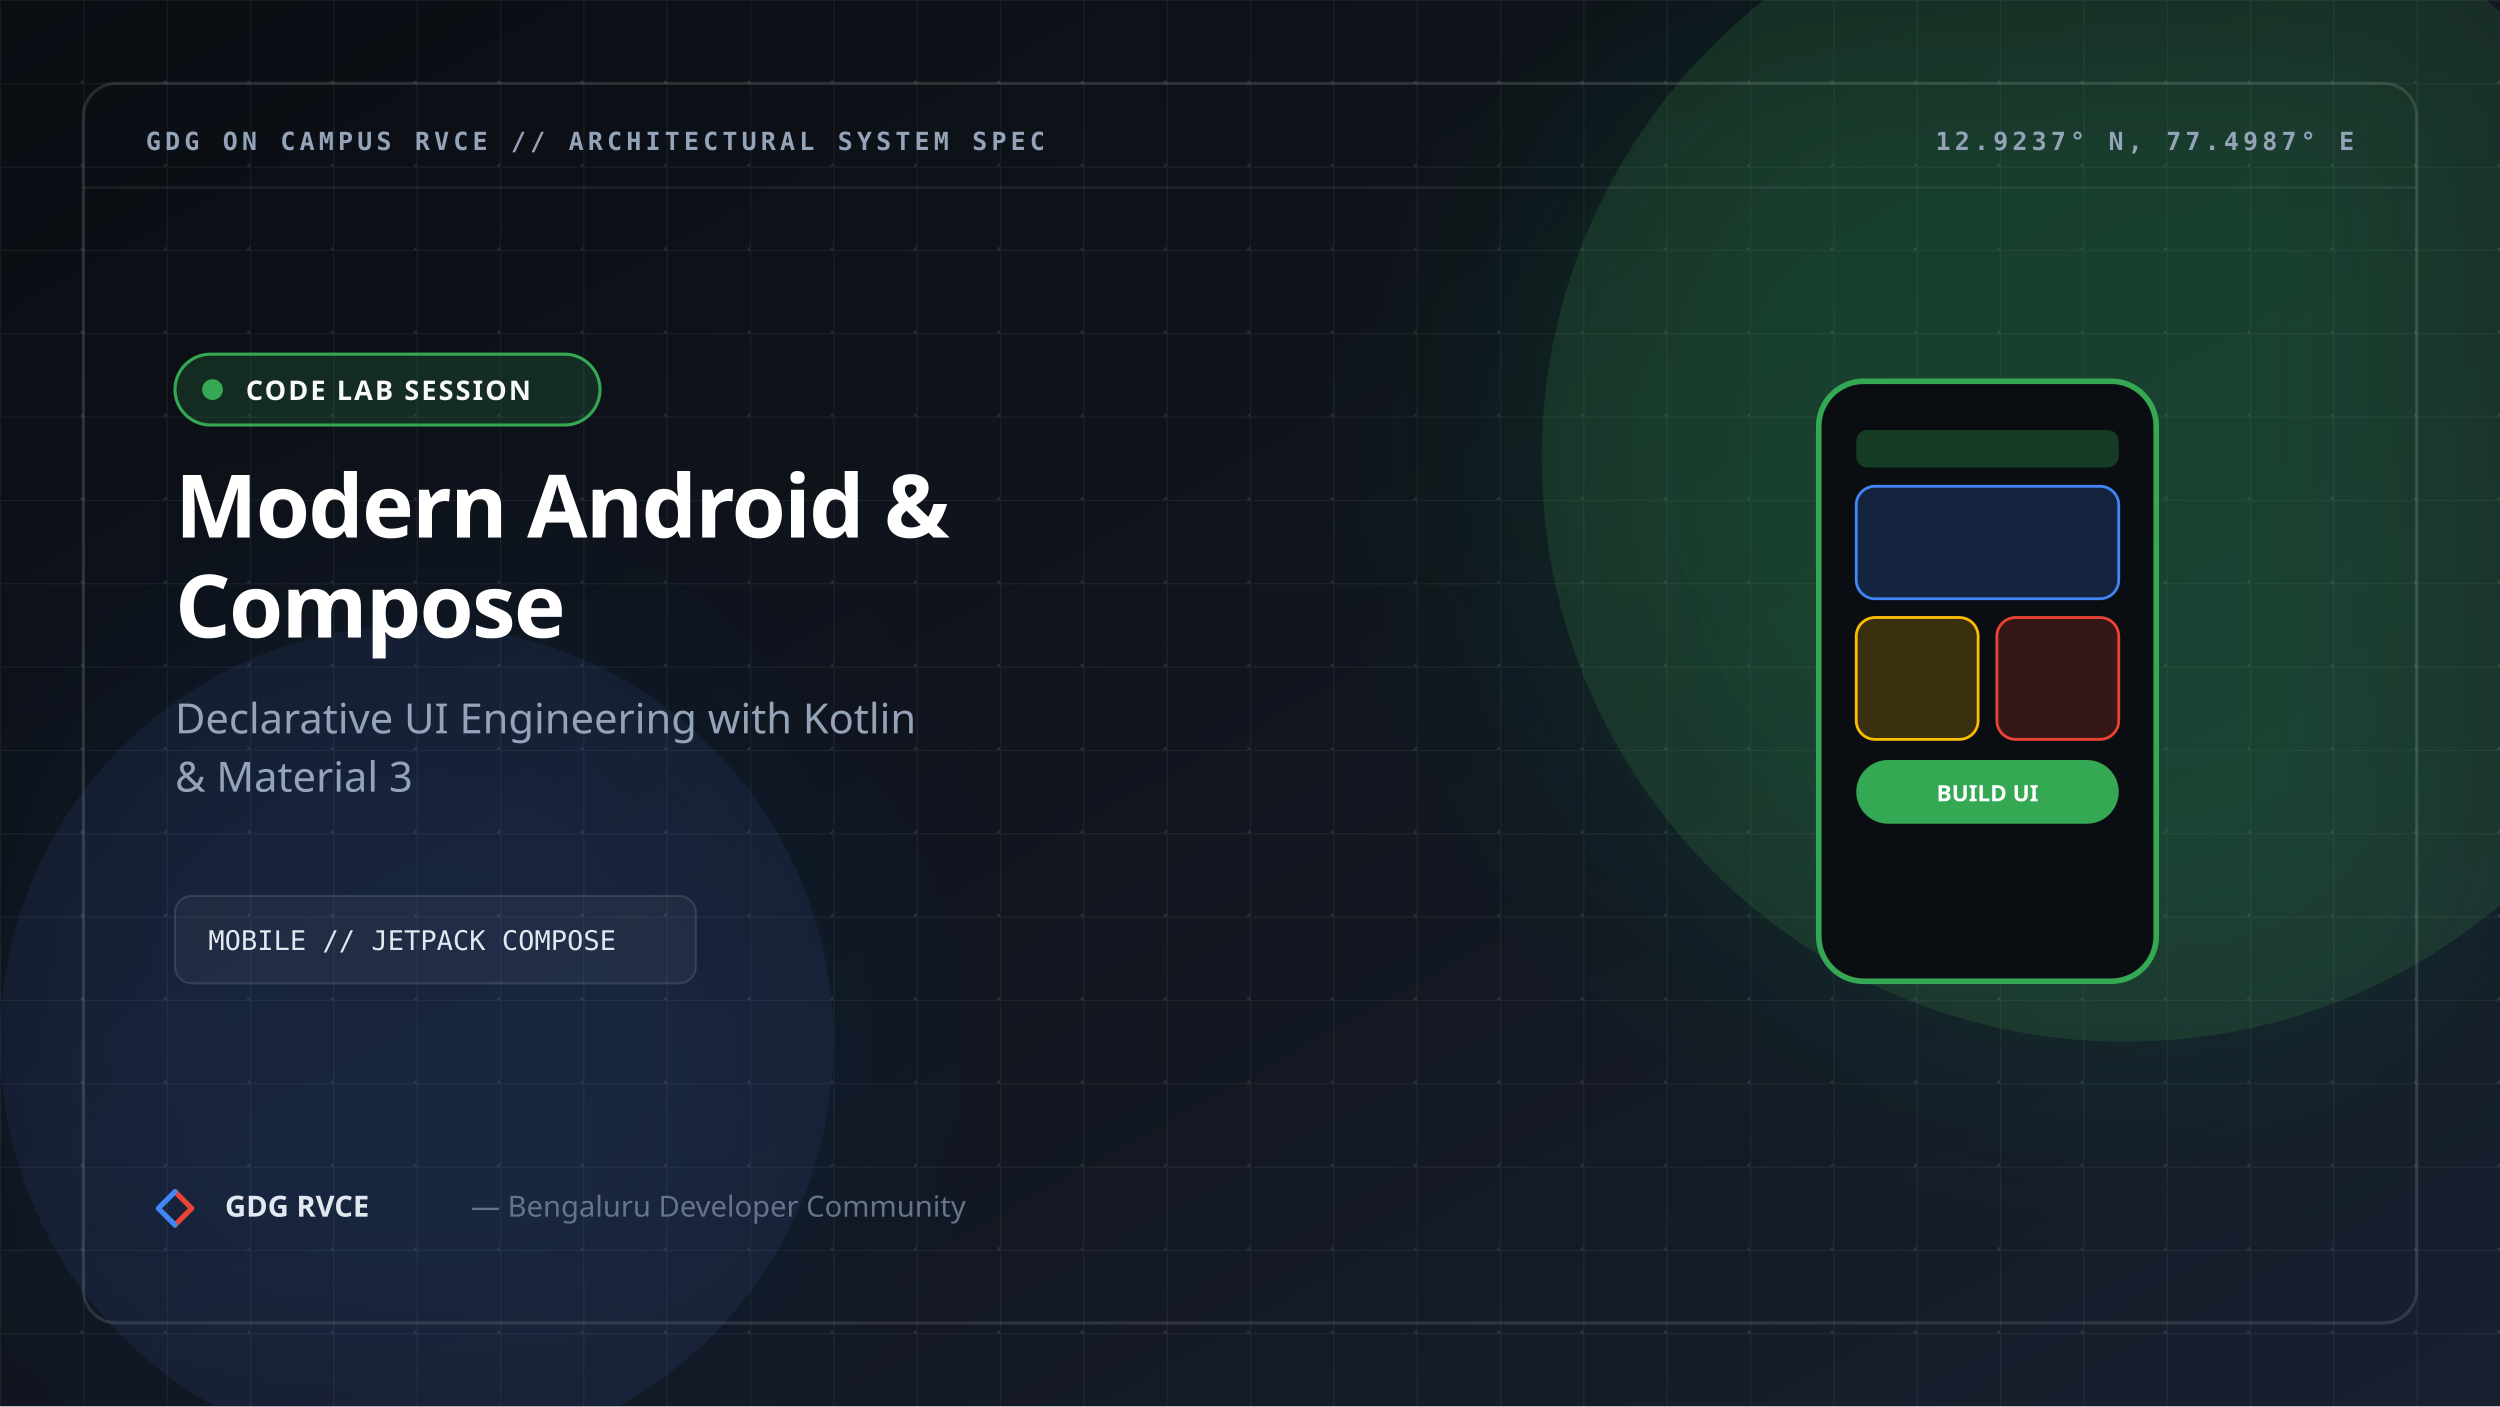
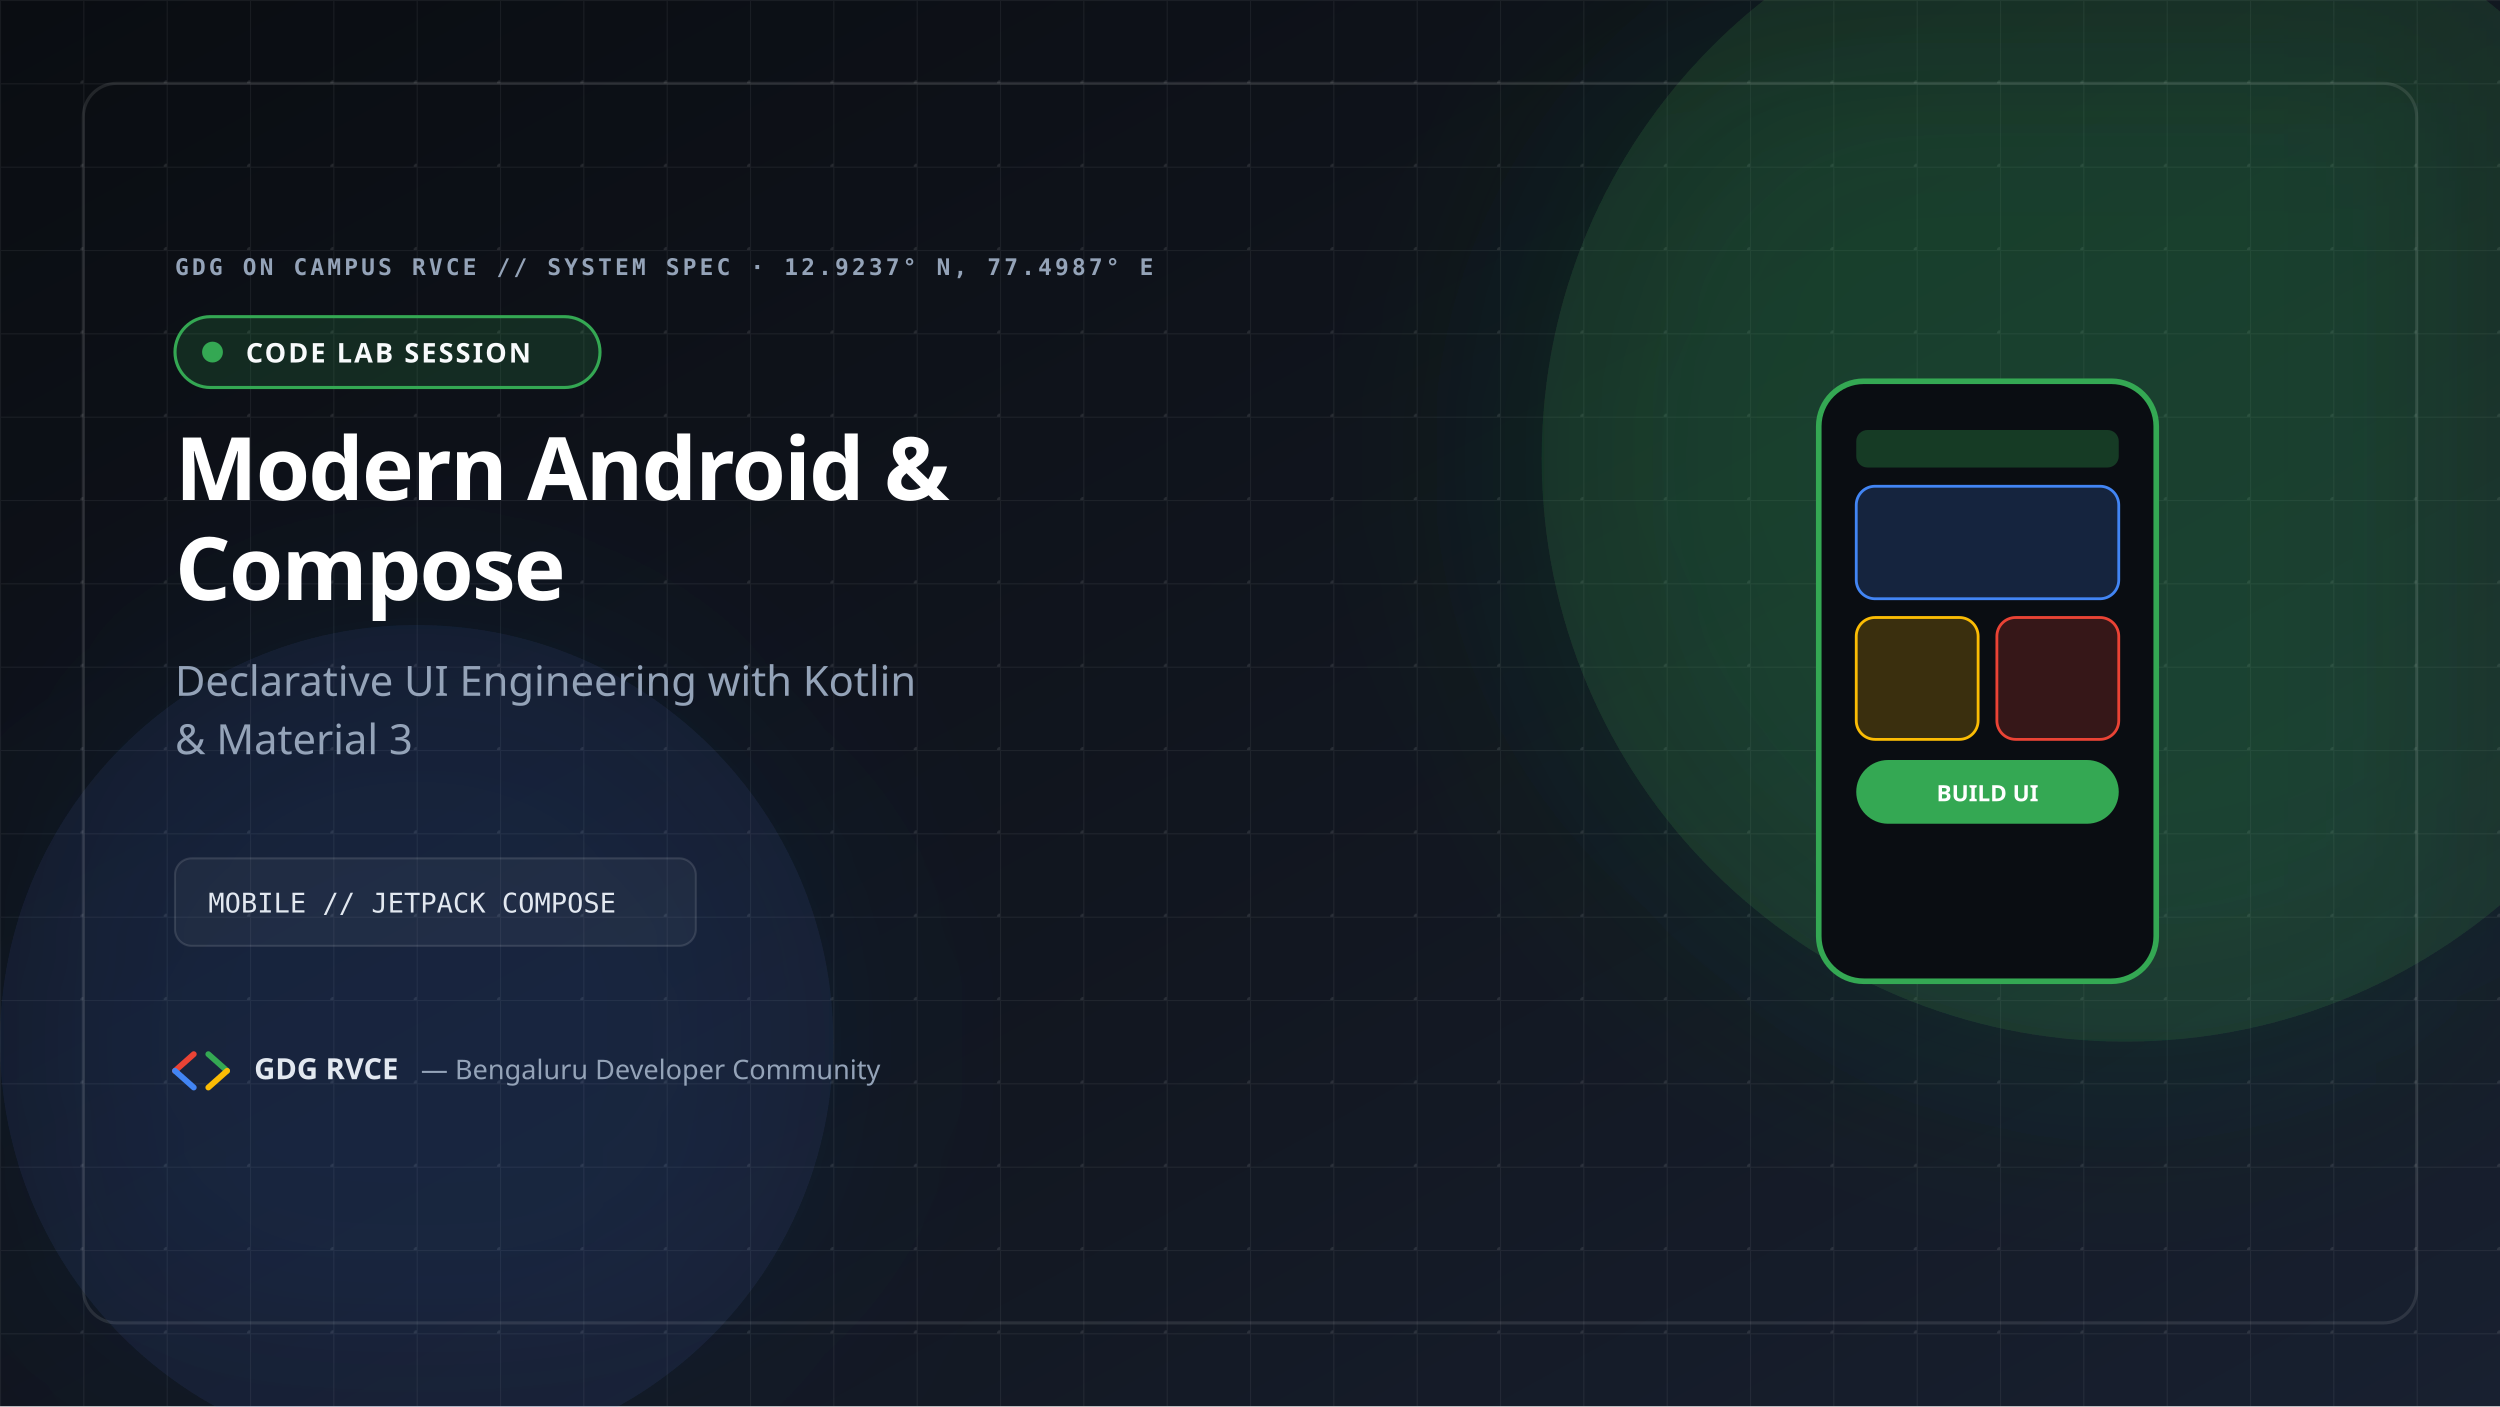
<svg xmlns="http://www.w3.org/2000/svg" viewBox="0 0 1200 675" width="1200px" height="675px" fill="none">
  <defs>
    <linearGradient id="bgGrad" x1="0" y1="0" x2="1" y2="1">
      <stop offset="0%" stop-color="#0A0D12" />
      <stop offset="60%" stop-color="#121721" />
      <stop offset="100%" stop-color="#182030" />
    </linearGradient>
    <linearGradient id="accentGrad" x1="0" y1="0" x2="1" y2="1">
      <stop offset="0%" stop-color="#34A853" />
      <stop offset="100%" stop-color="#FFFFFF" stop-opacity="0.8" />
    </linearGradient>
    <filter id="softGlow" x="-20%" y="-20%" width="140%" height="140%">
      <feGaussianBlur stdDeviation="60" result="blur" />
      <feComposite in="SourceGraphic" in2="blur" operator="over" />
    </filter>
    <pattern id="gridPattern" width="40" height="40" patternUnits="userSpaceOnUse">
      <path d="M 40 0 L 0 0 0 40" fill="none" stroke="rgba(255,255,255,0.06)" stroke-width="1" />
      <circle cx="40" cy="40" r="1.5" fill="rgba(255,255,255,0.1)" />
    </pattern>
  </defs>
  <rect width="1200" height="675" fill="url(#bgGrad)" />
  <rect width="1200" height="675" fill="url(#gridPattern)" />
  <circle cx="1020" cy="220" r="280" fill="#34A853" fill-opacity="0.16" filter="url(#softGlow)" />
  <circle cx="200" cy="500" r="200" fill="#4285F4" fill-opacity="0.08" filter="url(#softGlow)" />
-   <rect x="40" y="40" width="1120" height="595" rx="16" fill="none" stroke="rgba(255,255,255,0.12)" stroke-width="1.5" />
-   <line x1="40" y1="90" x2="1160" y2="90" stroke="rgba(255,255,255,0.08)" stroke-width="1" />
-   <text x="70" y="72" font-family="monospace" font-size="12" font-weight="600" fill="#94A3B8" letter-spacing="2">GDG ON CAMPUS RVCE // ARCHITECTURAL SYSTEM SPEC</text>
-   <text x="1130" y="72" font-family="monospace" font-size="12" font-weight="600" fill="#94A3B8" text-anchor="end" letter-spacing="2">12.9237° N, 77.4987° E</text>
-   <g transform="translate(84, 170)">
+   <rect x="40" y="40" width="1120" height="595" rx="16" fill="none" stroke="rgba(255,255,255,0.10)" stroke-width="1.5" />
+   <text x="84" y="132" font-family="monospace" font-size="11" font-weight="600" fill="#94A3B8" letter-spacing="1.5">GDG ON CAMPUS RVCE // SYSTEM SPEC · 12.9237° N, 77.4987° E</text>
+   <g transform="translate(84, 152)">
    <rect x="0" y="0" width="204" height="34" rx="17" fill="#34A853" fill-opacity="0.18" stroke="#34A853" stroke-width="1.5" />
    <circle cx="18" cy="17" r="5" fill="#34A853" />
    <text x="34" y="22" font-family="sans-serif" font-size="13" font-weight="bold" fill="#F8FAFC" letter-spacing="1">CODE LAB SESSION</text>
    <text x="0" y="88" font-family="sans-serif" font-size="42" font-weight="800" fill="#FFFFFF" letter-spacing="-0.8">
      <tspan x="0" dy="0">Modern Android &amp;</tspan>
      <tspan x="0" dy="48">Compose</tspan>
    </text>
    <text x="0" y="182" font-family="sans-serif" font-size="20" font-weight="500" fill="#94A3B8">
      <tspan x="0" dy="0">Declarative UI Engineering with Kotlin</tspan>
      <tspan x="0" dy="28">&amp; Material 3</tspan>
    </text>
    <g transform="translate(0, 260)">
      <rect x="0" y="0" width="250" height="42" rx="8" fill="rgba(255,255,255,0.04)" stroke="rgba(255,255,255,0.12)" stroke-width="1" />
      <text x="16" y="26" font-family="monospace" font-size="13" fill="#E2E8F0">MOBILE // JETPACK COMPOSE</text>
    </g>
  </g>
  <g transform="translate(765, 165) scale(0.90)">
    <rect x="120" y="20" width="180" height="320" rx="24" fill="#0A0D12" stroke="#34A853" stroke-width="3" />
    <rect x="140" y="46" width="140" height="20" rx="6" fill="rgba(52,168,83,0.3)" />
    <rect x="140" y="76" width="140" height="60" rx="10" fill="rgba(66,133,244,0.2)" stroke="#4285F4" stroke-width="1.5" />
    <rect x="140" y="146" width="65" height="65" rx="10" fill="rgba(251,188,4,0.2)" stroke="#FBBC04" stroke-width="1.5" />
    <rect x="215" y="146" width="65" height="65" rx="10" fill="rgba(234,67,53,0.2)" stroke="#EA4335" stroke-width="1.5" />
    <rect x="140" y="222" width="140" height="34" rx="17" fill="#34A853" />
    <text x="210" y="244" font-family="sans-serif" font-size="12" font-weight="bold" fill="#FFFFFF" text-anchor="middle">BUILD UI</text>
  </g>
-   <g transform="translate(84, 580)">
-     <path d="M0 8L8 0L0 -8" stroke="#EA4335" stroke-width="2.5" stroke-linecap="round" stroke-linejoin="round" />
-     <path d="M0 -8L-8 0L0 8" stroke="#4285F4" stroke-width="2.5" stroke-linecap="round" stroke-linejoin="round" />
-     <text x="24" y="4" font-family="sans-serif" font-size="14" font-weight="700" fill="#E2E8F0">GDG RVCE</text>
-     <text x="142" y="4" font-family="sans-serif" font-size="14" fill="#64748B">— Bengaluru Developer Community</text>
+   <g transform="translate(84, 514)">
+     <path d="M9 -8L0 0" stroke="#EA4335" stroke-width="2.8" stroke-linecap="round" stroke-linejoin="round" />
+     <path d="M0 0L9 8" stroke="#4285F4" stroke-width="2.8" stroke-linecap="round" stroke-linejoin="round" />
+     <path d="M16 -8L25 0" stroke="#34A853" stroke-width="2.8" stroke-linecap="round" stroke-linejoin="round" />
+     <path d="M25 0L16 8" stroke="#FBBC04" stroke-width="2.8" stroke-linecap="round" stroke-linejoin="round" />
+     <text x="38" y="4" font-family="sans-serif" font-size="14" font-weight="700" fill="#E2E8F0">GDG RVCE</text>
+     <text x="118" y="4" font-family="sans-serif" font-size="13" fill="#94A3B8">— Bengaluru Developer Community</text>
  </g>
</svg>
